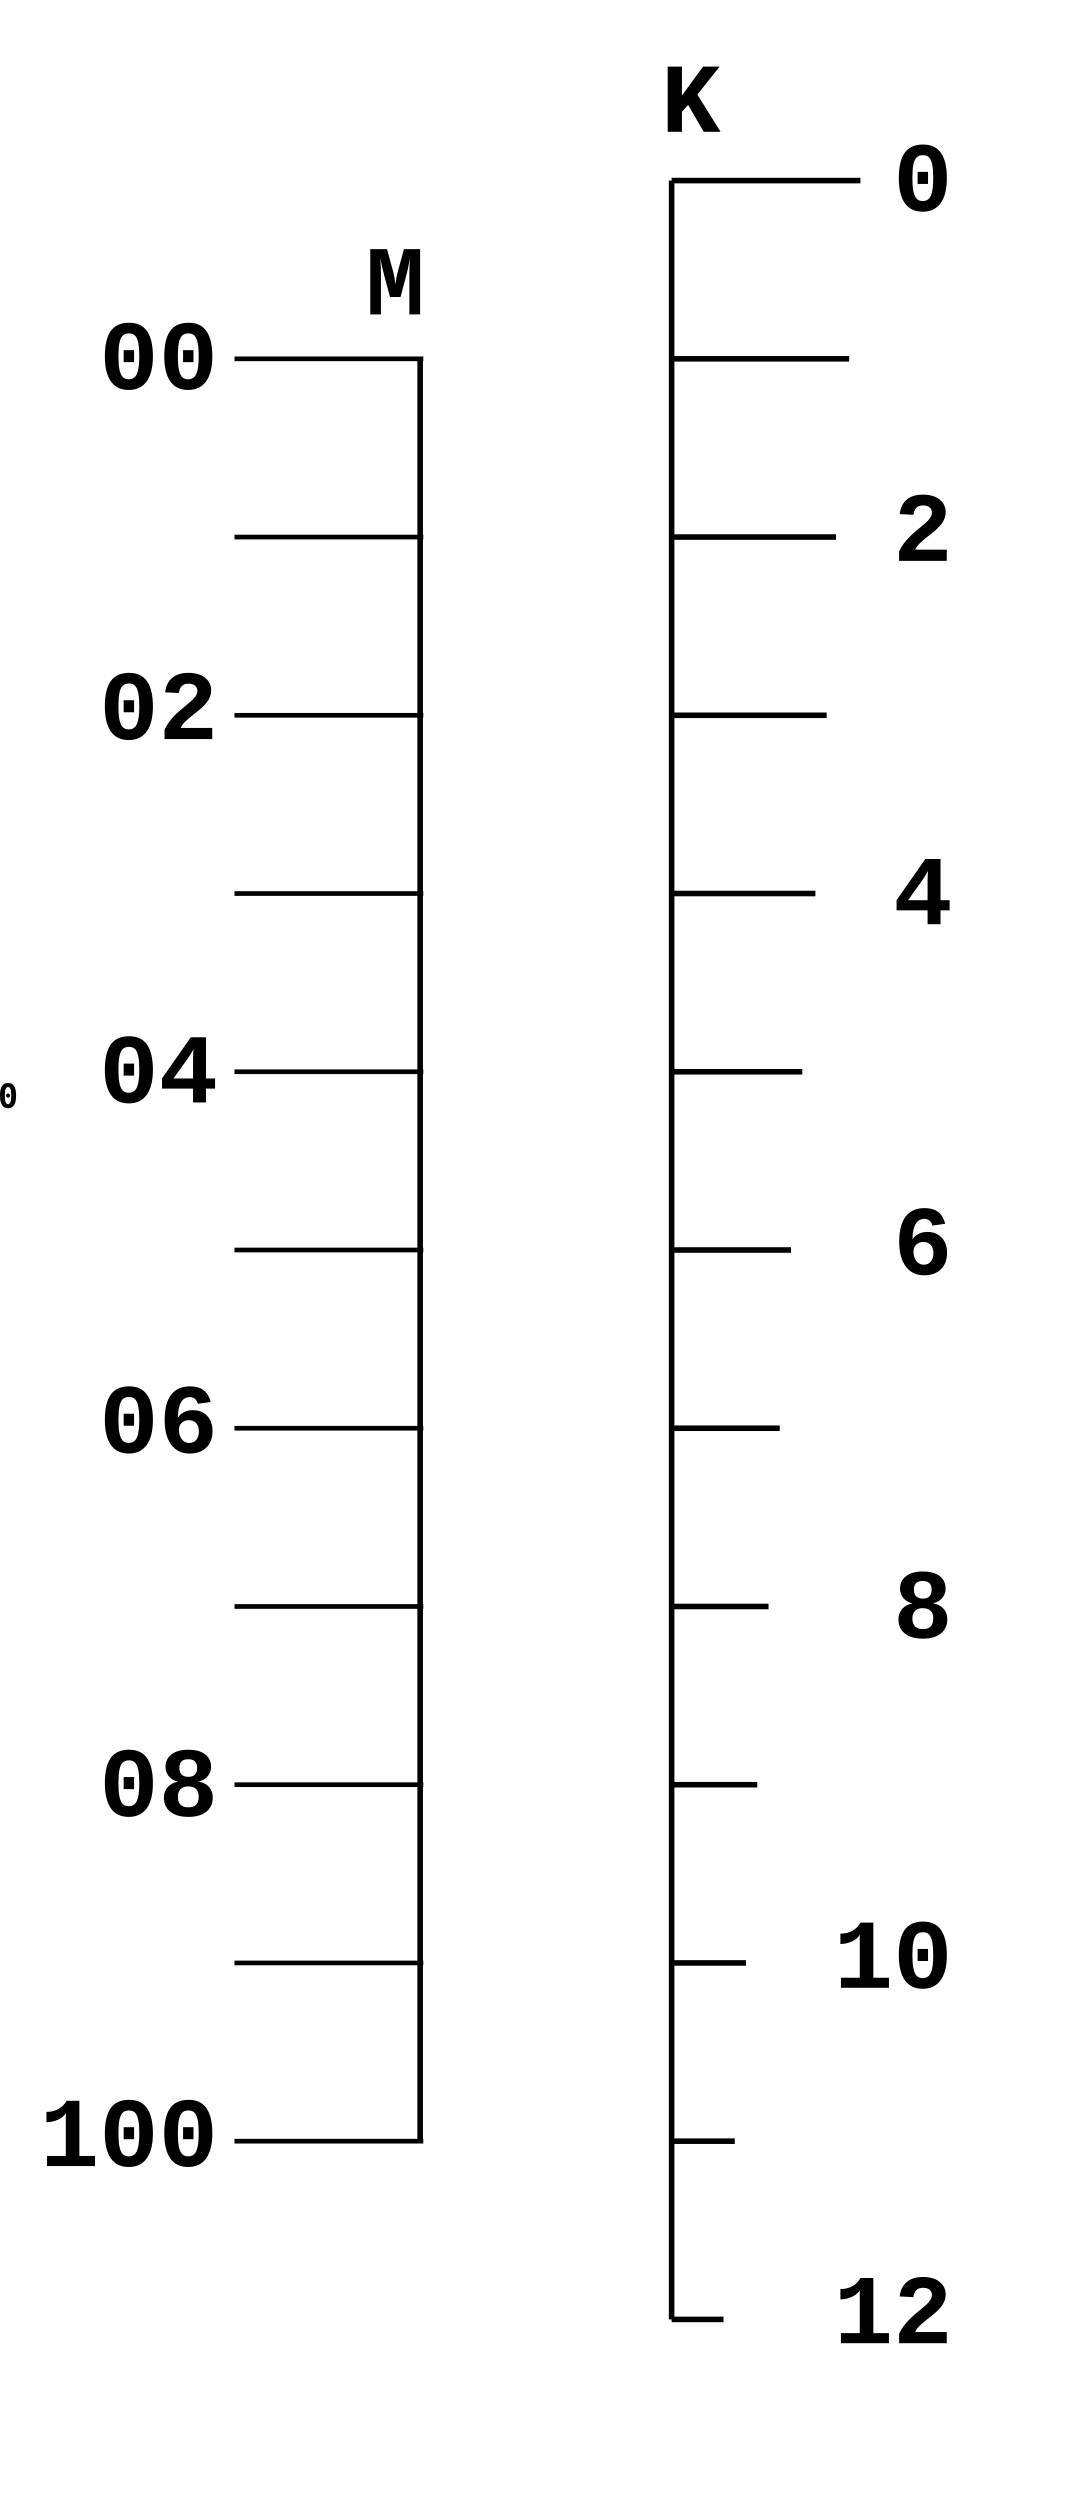
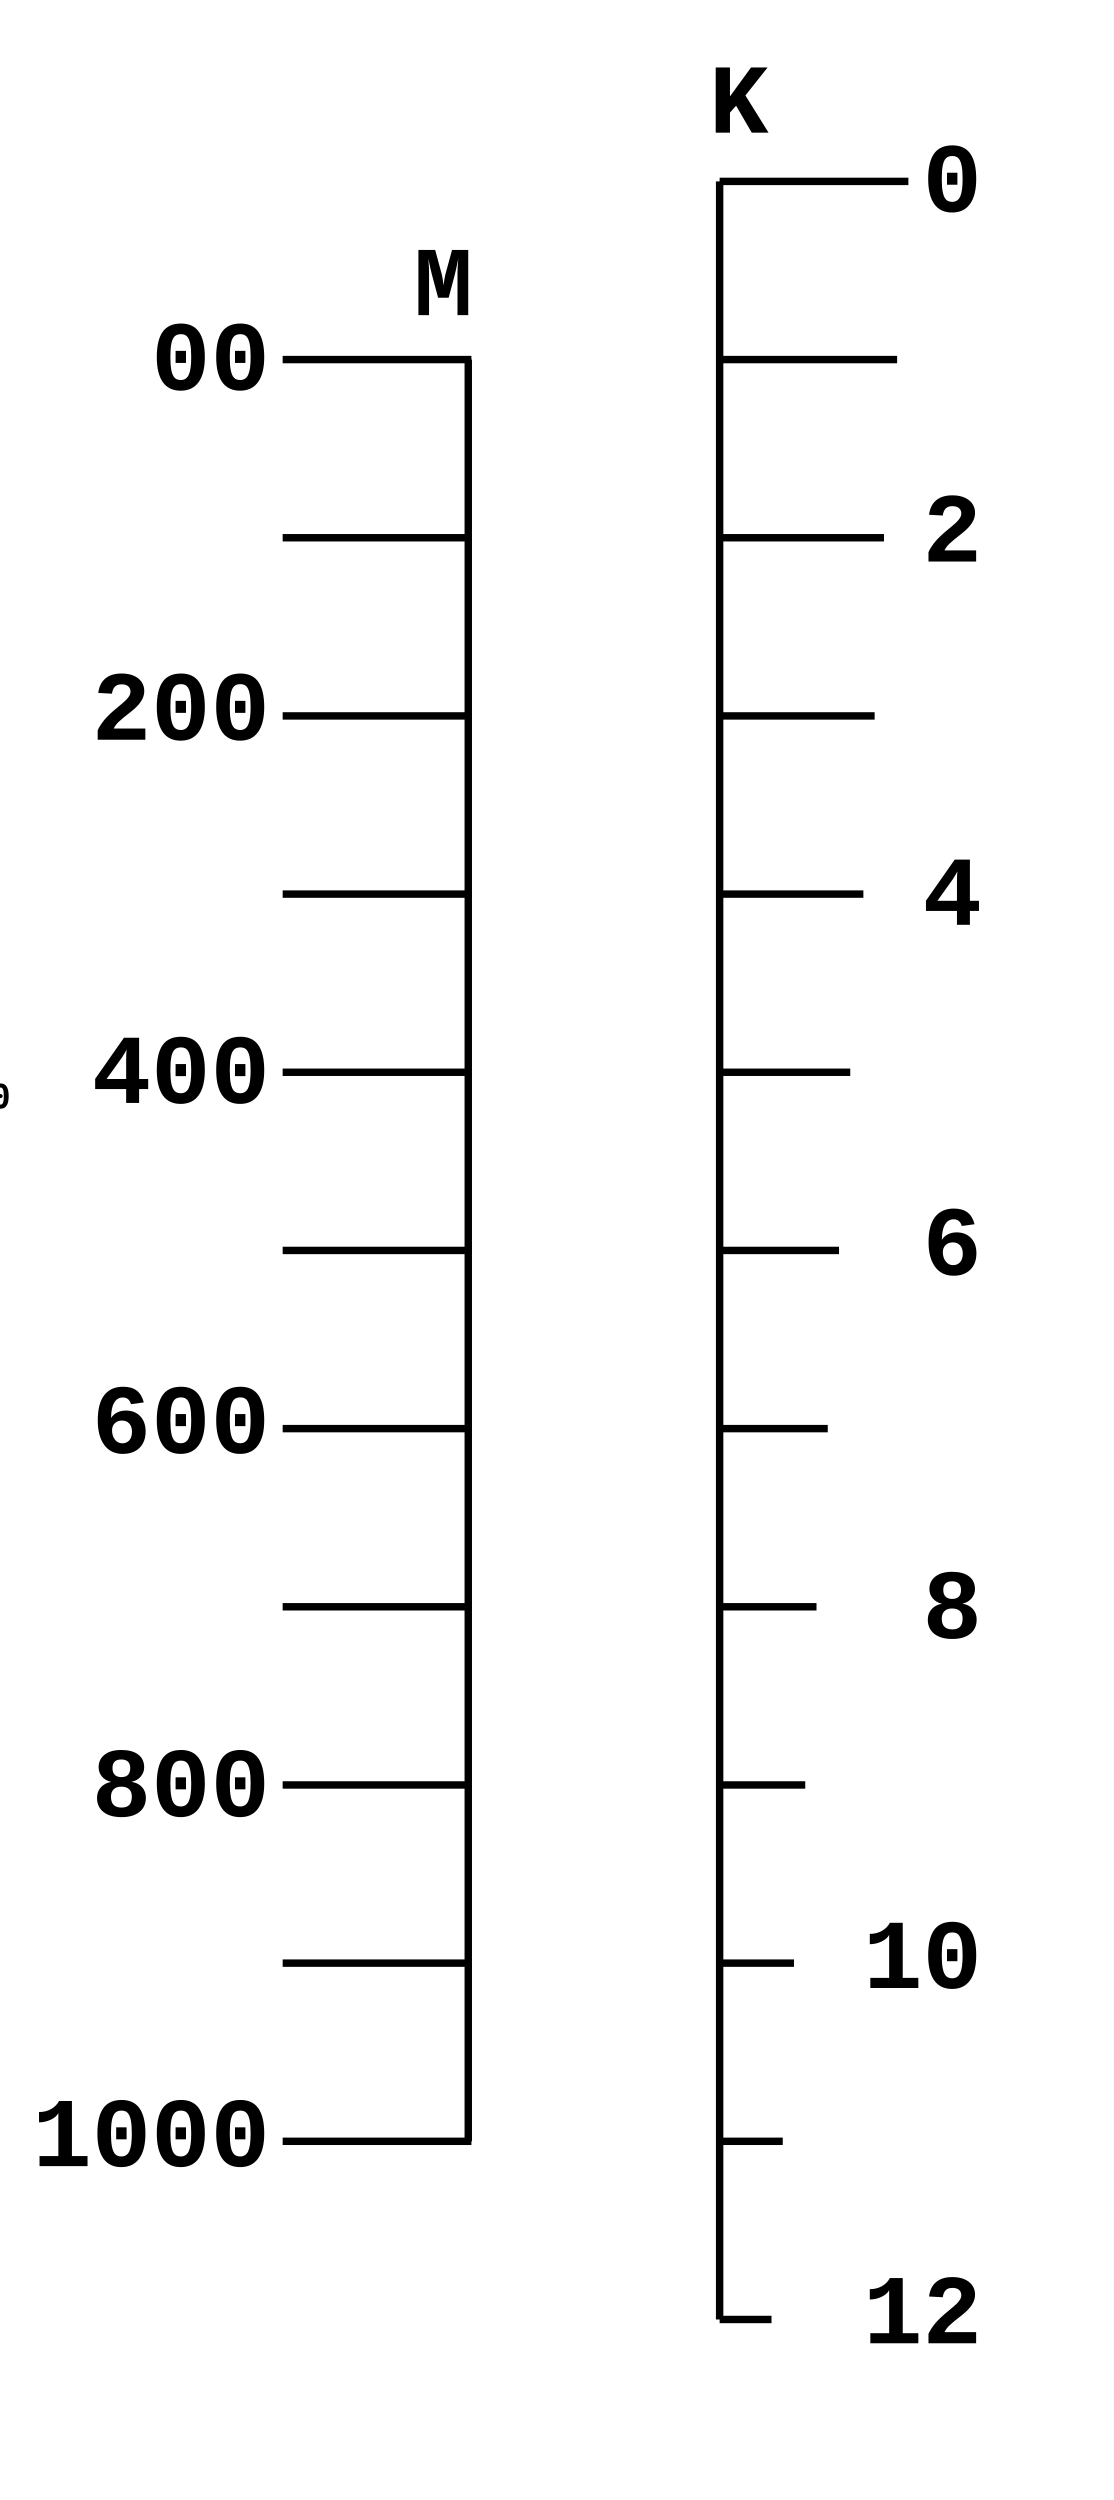
- <svg xmlns="http://www.w3.org/2000/svg" width="575.945" height="1346.521" viewBox="0 0 152.386 356.267" version="1.1" id="svg943">
+ <svg xmlns="http://www.w3.org/2000/svg" width="600" height="1347" viewBox="0 0 158.75 356.394" version="1.1" id="svg943">
  <defs id="defs937" />
-   <g id="layer1" transform="translate(-69.42996,6.894015)">
+   <g id="layer1" transform="translate(-69.42996,7.020753)">
    <g transform="matrix(0.2645833,0,0,0.2645833,-57.32691,96.72638)" id="1 &quot;in. Tick Group" stroke-width="none" stroke-miterlimit="10" font-weight="none" font-size="none" text-anchor="none" style="font-family:none;mix-blend-mode:normal;fill:none;fill-rule:nonzero;stroke:none;stroke-linecap:butt;stroke-linejoin:miter;stroke-miterlimit:10;stroke-dasharray:none;stroke-dashoffset:0">
-       <path d="M 840.82,-294.376 H 942.513" id="1 &quot;in. Tick no. 0" style="fill:none;stroke:#000000;stroke-width:3;stroke-miterlimit:10;stroke-dasharray:none;stroke-opacity:1" />
-       <text x="478" y="205" id="1 &quot;in. label no. 0" font-weight="bold" font-size="18" style="font-weight:bold;font-size:18px;font-family:monospace;text-anchor:start;fill:#000000;stroke:none;stroke-width:1">0</text>
-       <path d="M 840.82,-198.376 H 936.452" id="1 &quot;in. Tick no. 1" style="fill:none;stroke:#000000;stroke-width:3;stroke-miterlimit:10;stroke-dasharray:none;stroke-opacity:1" />
-       <path d="M 840.82,-102.376 H 929.381" id="1 &quot;in. Tick no. 2" style="fill:none;stroke:#000000;stroke-width:3;stroke-miterlimit:10;stroke-dasharray:none;stroke-opacity:1" />
-       <path d="M 840.82,-6.376 H 924.33" id="1 &quot;in. Tick no. 3" style="fill:none;stroke:#000000;stroke-width:3;stroke-miterlimit:10;stroke-dasharray:none;stroke-opacity:1" />
-       <path d="M 840.82,89.624 H 918.269" id="1 &quot;in. Tick no. 4" style="fill:none;stroke:#000000;stroke-width:3;stroke-miterlimit:10;stroke-dasharray:none;stroke-opacity:1" />
-       <path d="M 840.82,185.624 H 911.198" id="1 &quot;in. Tick no. 5" style="fill:none;stroke:#000000;stroke-width:3;stroke-miterlimit:10;stroke-dasharray:none;stroke-opacity:1" />
-       <path d="M 840.82,281.624 H 905.138" id="1 &quot;in. Tick no. 6" style="fill:none;stroke:#000000;stroke-width:3;stroke-miterlimit:10;stroke-dasharray:none;stroke-opacity:1" />
-       <path d="M 840.82,377.624 H 899.077" id="1 &quot;in. Tick no. 7" style="fill:none;stroke:#000000;stroke-width:3;stroke-miterlimit:10;stroke-dasharray:none;stroke-opacity:1" />
-       <path d="M 840.82,473.624 H 893.016" id="1 &quot;in. Tick no. 8" style="fill:none;stroke:#000000;stroke-width:3;stroke-miterlimit:10;stroke-dasharray:none;stroke-opacity:1" />
-       <path d="M 840.82,569.624 H 886.955" id="1 &quot;in. Tick no. 9" style="fill:none;stroke:#000000;stroke-width:3;stroke-miterlimit:10;stroke-dasharray:none;stroke-opacity:1" />
-       <path d="m 840.82,665.624 h 40.074" id="1 &quot;in. Tick no. 10" style="fill:none;stroke:#000000;stroke-width:3;stroke-miterlimit:10;stroke-dasharray:none;stroke-opacity:1" />
-       <path d="m 840.82,761.624 h 34.013" id="1 &quot;in. Tick no. 11" style="fill:none;stroke:#000000;stroke-width:3;stroke-miterlimit:10;stroke-dasharray:none;stroke-opacity:1" />
-       <path d="m 840.82,857.624 h 27.952" id="1 &quot;in. Tick no. 12" style="fill:none;stroke:#000000;stroke-width:3;stroke-miterlimit:10;stroke-dasharray:none;stroke-opacity:1" />
-       <text xml:space="preserve" style="font-style:normal;font-variant:normal;font-weight:bold;font-stretch:normal;font-size:53.333px;line-height:1.25;font-family:'Courier New';-inkscape-font-specification:'Courier New, Bold';font-variant-ligatures:normal;font-variant-caps:normal;font-variant-numeric:normal;font-feature-settings:normal;text-align:start;letter-spacing:0px;word-spacing:0px;writing-mode:lr-tb;text-anchor:start;fill:#000000;fill-opacity:1;stroke:none" x="928.141" y="-278.127" id="text1005">
-         <tspan id="tspan1003" x="928.141" y="-278.127"> 0</tspan>
+       <path d="M 866.82,-294.376 H 968.514" id="1 &quot;in. Tick no. 0" style="fill:none;stroke:#000000;stroke-width:4;stroke-miterlimit:10;stroke-dasharray:none;stroke-opacity:1" />
+       <text x="474" y="205" id="1 &quot;in. label no. 0" font-weight="bold" font-size="18" style="font-weight:bold;font-size:18px;font-family:monospace;text-anchor:start;fill:#000000;stroke:none;stroke-width:1">0</text>
+       <path d="m 866.82,-198.376 h 95.632" id="1 &quot;in. Tick no. 1" style="fill:none;stroke:#000000;stroke-width:4;stroke-miterlimit:10;stroke-dasharray:none;stroke-opacity:1" />
+       <path d="m 866.82,-102.376 h 88.561" id="1 &quot;in. Tick no. 2" style="fill:none;stroke:#000000;stroke-width:4;stroke-miterlimit:10;stroke-dasharray:none;stroke-opacity:1" />
+       <path d="m 866.82,-6.376 h 83.511" id="1 &quot;in. Tick no. 3" style="fill:none;stroke:#000000;stroke-width:4;stroke-miterlimit:10;stroke-dasharray:none;stroke-opacity:1" />
+       <path d="m 866.82,89.624 h 77.45" id="1 &quot;in. Tick no. 4" style="fill:none;stroke:#000000;stroke-width:4;stroke-miterlimit:10;stroke-dasharray:none;stroke-opacity:1" />
+       <path d="m 866.82,185.624 h 70.379" id="1 &quot;in. Tick no. 5" style="fill:none;stroke:#000000;stroke-width:4;stroke-miterlimit:10;stroke-dasharray:none;stroke-opacity:1" />
+       <path d="m 866.82,281.624 h 64.318" id="1 &quot;in. Tick no. 6" style="fill:none;stroke:#000000;stroke-width:4;stroke-miterlimit:10;stroke-dasharray:none;stroke-opacity:1" />
+       <path d="m 866.82,377.624 h 58.257" id="1 &quot;in. Tick no. 7" style="fill:none;stroke:#000000;stroke-width:4;stroke-miterlimit:10;stroke-dasharray:none;stroke-opacity:1" />
+       <path d="m 866.82,473.624 h 52.196" id="1 &quot;in. Tick no. 8" style="fill:none;stroke:#000000;stroke-width:4;stroke-miterlimit:10;stroke-dasharray:none;stroke-opacity:1" />
+       <path d="m 866.82,569.624 h 46.135" id="1 &quot;in. Tick no. 9" style="fill:none;stroke:#000000;stroke-width:4;stroke-miterlimit:10;stroke-dasharray:none;stroke-opacity:1" />
+       <path d="m 866.82,665.624 h 40.074" id="1 &quot;in. Tick no. 10" style="fill:none;stroke:#000000;stroke-width:4;stroke-miterlimit:10;stroke-dasharray:none;stroke-opacity:1" />
+       <path d="m 866.82,761.624 h 34.013" id="1 &quot;in. Tick no. 11" style="fill:none;stroke:#000000;stroke-width:4;stroke-miterlimit:10;stroke-dasharray:none;stroke-opacity:1" />
+       <path d="m 866.82,857.624 h 27.952" id="1 &quot;in. Tick no. 12" style="fill:none;stroke:#000000;stroke-width:4;stroke-miterlimit:10;stroke-dasharray:none;stroke-opacity:1" />
+       <text xml:space="preserve" style="font-style:normal;font-variant:normal;font-weight:bold;font-stretch:normal;font-size:53.333px;line-height:1.25;font-family:'Courier New';-inkscape-font-specification:'Courier New, Bold';font-variant-ligatures:normal;font-variant-caps:normal;font-variant-numeric:normal;font-feature-settings:normal;text-align:start;letter-spacing:0px;word-spacing:0px;writing-mode:lr-tb;text-anchor:start;fill:#000000;fill-opacity:1;stroke:none;stroke-width:4;stroke-miterlimit:10;stroke-dasharray:none" x="944.141" y="-278.127" id="text1005">
+         <tspan id="tspan1003" x="944.141" y="-278.127"> 0</tspan>
      </text>
-       <text id="text1031" y="-89.555" x="928.141" style="font-style:normal;font-variant:normal;font-weight:bold;font-stretch:normal;font-size:53.333px;line-height:1.25;font-family:'Courier New';-inkscape-font-specification:'Courier New, Bold';font-variant-ligatures:normal;font-variant-caps:normal;font-variant-numeric:normal;font-feature-settings:normal;text-align:start;letter-spacing:0px;word-spacing:0px;writing-mode:lr-tb;text-anchor:start;fill:#000000;fill-opacity:1;stroke:none" xml:space="preserve">
-         <tspan y="-89.555" x="928.141" id="tspan1029"> 2</tspan>
+       <text id="text1031" y="-89.555" x="944.141" style="font-style:normal;font-variant:normal;font-weight:bold;font-stretch:normal;font-size:53.333px;line-height:1.25;font-family:'Courier New';-inkscape-font-specification:'Courier New, Bold';font-variant-ligatures:normal;font-variant-caps:normal;font-variant-numeric:normal;font-feature-settings:normal;text-align:start;letter-spacing:0px;word-spacing:0px;writing-mode:lr-tb;text-anchor:start;fill:#000000;fill-opacity:1;stroke:none;stroke-width:4;stroke-miterlimit:10;stroke-dasharray:none" xml:space="preserve">
+         <tspan y="-89.555" x="944.141" id="tspan1029"> 2</tspan>
      </text>
-       <text id="text1039" y="106.159" x="928.141" style="font-style:normal;font-variant:normal;font-weight:bold;font-stretch:normal;font-size:53.333px;line-height:1.25;font-family:'Courier New';-inkscape-font-specification:'Courier New, Bold';font-variant-ligatures:normal;font-variant-caps:normal;font-variant-numeric:normal;font-feature-settings:normal;text-align:start;letter-spacing:0px;word-spacing:0px;writing-mode:lr-tb;text-anchor:start;fill:#000000;fill-opacity:1;stroke:none" xml:space="preserve">
-         <tspan y="106.159" x="928.141" id="tspan1037"> 4</tspan>
+       <text id="text1039" y="106.159" x="944.141" style="font-style:normal;font-variant:normal;font-weight:bold;font-stretch:normal;font-size:53.333px;line-height:1.25;font-family:'Courier New';-inkscape-font-specification:'Courier New, Bold';font-variant-ligatures:normal;font-variant-caps:normal;font-variant-numeric:normal;font-feature-settings:normal;text-align:start;letter-spacing:0px;word-spacing:0px;writing-mode:lr-tb;text-anchor:start;fill:#000000;fill-opacity:1;stroke:none;stroke-width:4;stroke-miterlimit:10;stroke-dasharray:none" xml:space="preserve">
+         <tspan y="106.159" x="944.141" id="tspan1037"> 4</tspan>
      </text>
-       <text xml:space="preserve" style="font-style:normal;font-variant:normal;font-weight:bold;font-stretch:normal;font-size:53.333px;line-height:1.25;font-family:'Courier New';-inkscape-font-specification:'Courier New, Bold';font-variant-ligatures:normal;font-variant-caps:normal;font-variant-numeric:normal;font-feature-settings:normal;text-align:start;letter-spacing:0px;word-spacing:0px;writing-mode:lr-tb;text-anchor:start;fill:#000000;fill-opacity:1;stroke:none" x="928.141" y="294.731" id="text1047">
-         <tspan id="tspan1045" x="928.141" y="294.731"> 6</tspan>
+       <text xml:space="preserve" style="font-style:normal;font-variant:normal;font-weight:bold;font-stretch:normal;font-size:53.333px;line-height:1.25;font-family:'Courier New';-inkscape-font-specification:'Courier New, Bold';font-variant-ligatures:normal;font-variant-caps:normal;font-variant-numeric:normal;font-feature-settings:normal;text-align:start;letter-spacing:0px;word-spacing:0px;writing-mode:lr-tb;text-anchor:start;fill:#000000;fill-opacity:1;stroke:none;stroke-width:4;stroke-miterlimit:10;stroke-dasharray:none" x="944.141" y="294.731" id="text1047">
+         <tspan id="tspan1045" x="944.141" y="294.731"> 6</tspan>
      </text>
-       <text xml:space="preserve" style="font-style:normal;font-variant:normal;font-weight:bold;font-stretch:normal;font-size:53.333px;line-height:1.25;font-family:'Courier New';-inkscape-font-specification:'Courier New, Bold';font-variant-ligatures:normal;font-variant-caps:normal;font-variant-numeric:normal;font-feature-settings:normal;text-align:start;letter-spacing:0px;word-spacing:0px;writing-mode:lr-tb;text-anchor:start;fill:#000000;fill-opacity:1;stroke:none" x="928.141" y="490.445" id="text1055">
-         <tspan id="tspan1053" x="928.141" y="490.445"> 8</tspan>
+       <text xml:space="preserve" style="font-style:normal;font-variant:normal;font-weight:bold;font-stretch:normal;font-size:53.333px;line-height:1.25;font-family:'Courier New';-inkscape-font-specification:'Courier New, Bold';font-variant-ligatures:normal;font-variant-caps:normal;font-variant-numeric:normal;font-feature-settings:normal;text-align:start;letter-spacing:0px;word-spacing:0px;writing-mode:lr-tb;text-anchor:start;fill:#000000;fill-opacity:1;stroke:none;stroke-width:4;stroke-miterlimit:10;stroke-dasharray:none" x="944.141" y="490.445" id="text1055">
+         <tspan id="tspan1053" x="944.141" y="490.445"> 8</tspan>
      </text>
-       <text id="text1063" y="679.016" x="928.141" style="font-style:normal;font-variant:normal;font-weight:bold;font-stretch:normal;font-size:53.333px;line-height:1.25;font-family:'Courier New';-inkscape-font-specification:'Courier New, Bold';font-variant-ligatures:normal;font-variant-caps:normal;font-variant-numeric:normal;font-feature-settings:normal;text-align:start;letter-spacing:0px;word-spacing:0px;writing-mode:lr-tb;text-anchor:start;fill:#000000;fill-opacity:1;stroke:none" xml:space="preserve">
-         <tspan y="679.016" x="928.141" id="tspan1061">10</tspan>
+       <text id="text1063" y="679.016" x="944.141" style="font-style:normal;font-variant:normal;font-weight:bold;font-stretch:normal;font-size:53.333px;line-height:1.25;font-family:'Courier New';-inkscape-font-specification:'Courier New, Bold';font-variant-ligatures:normal;font-variant-caps:normal;font-variant-numeric:normal;font-feature-settings:normal;text-align:start;letter-spacing:0px;word-spacing:0px;writing-mode:lr-tb;text-anchor:start;fill:#000000;fill-opacity:1;stroke:none;stroke-width:4;stroke-miterlimit:10;stroke-dasharray:none" xml:space="preserve">
+         <tspan y="679.016" x="944.141" id="tspan1061">10</tspan>
      </text>
-       <text id="text1071" y="870.445" x="928.141" style="font-style:normal;font-variant:normal;font-weight:bold;font-stretch:normal;font-size:53.333px;line-height:1.25;font-family:'Courier New';-inkscape-font-specification:'Courier New, Bold';font-variant-ligatures:normal;font-variant-caps:normal;font-variant-numeric:normal;font-feature-settings:normal;text-align:start;letter-spacing:0px;word-spacing:0px;writing-mode:lr-tb;text-anchor:start;fill:#000000;fill-opacity:1;stroke:none" xml:space="preserve">
-         <tspan y="870.445" x="928.141" id="tspan1069">12</tspan>
+       <text id="text1071" y="870.445" x="944.141" style="font-style:normal;font-variant:normal;font-weight:bold;font-stretch:normal;font-size:53.333px;line-height:1.25;font-family:'Courier New';-inkscape-font-specification:'Courier New, Bold';font-variant-ligatures:normal;font-variant-caps:normal;font-variant-numeric:normal;font-feature-settings:normal;text-align:start;letter-spacing:0px;word-spacing:0px;writing-mode:lr-tb;text-anchor:start;fill:#000000;fill-opacity:1;stroke:none;stroke-width:4;stroke-miterlimit:10;stroke-dasharray:none" xml:space="preserve">
+         <tspan y="870.445" x="944.141" id="tspan1069">12</tspan>
      </text>
-       <path d="M 840.82,-390.376 H 739.127" id="1 &quot;in. Tick no. 0-4" style="font-family:none;mix-blend-mode:normal;fill:none;fill-rule:nonzero;stroke:none;stroke-width:2.521;stroke-linecap:butt;stroke-linejoin:miter;stroke-miterlimit:10;stroke-dasharray:none;stroke-dashoffset:0;stroke-opacity:1" />
-       <path d="M 840.82,-294.376 H 739.127" id="1 &quot;in. Tick no. 1-3" style="font-family:none;mix-blend-mode:normal;fill:none;fill-rule:nonzero;stroke:none;stroke-width:2.521;stroke-linecap:butt;stroke-linejoin:miter;stroke-miterlimit:10;stroke-dasharray:none;stroke-dashoffset:0;stroke-opacity:1" />
-       <path d="M 840.82,857.624 H 739.127" id="1 &quot;in. Tick no. 2-3" style="font-family:none;mix-blend-mode:normal;fill:none;fill-rule:nonzero;stroke:none;stroke-width:2.521;stroke-linecap:butt;stroke-linejoin:miter;stroke-miterlimit:10;stroke-dasharray:none;stroke-dashoffset:0;stroke-opacity:1" />
-       <path d="M 840.82,953.624 H 739.127" id="1 &quot;in. Tick no. 3-3" style="font-family:none;mix-blend-mode:normal;fill:none;fill-rule:nonzero;stroke:none;stroke-width:2.521;stroke-linecap:butt;stroke-linejoin:miter;stroke-miterlimit:10;stroke-dasharray:none;stroke-dashoffset:0;stroke-opacity:1" />
+       <path d="M 866.82,-390.376 H 765.127" id="1 &quot;in. Tick no. 0-4" style="font-family:none;mix-blend-mode:normal;fill:none;fill-rule:nonzero;stroke:none;stroke-width:4;stroke-linecap:butt;stroke-linejoin:miter;stroke-miterlimit:10;stroke-dasharray:none;stroke-dashoffset:0;stroke-opacity:1" />
+       <path d="M 866.82,-294.376 H 765.127" id="1 &quot;in. Tick no. 1-3" style="font-family:none;mix-blend-mode:normal;fill:none;fill-rule:nonzero;stroke:none;stroke-width:4;stroke-linecap:butt;stroke-linejoin:miter;stroke-miterlimit:10;stroke-dasharray:none;stroke-dashoffset:0;stroke-opacity:1" />
+       <path d="M 866.82,857.624 H 765.127" id="1 &quot;in. Tick no. 2-3" style="font-family:none;mix-blend-mode:normal;fill:none;fill-rule:nonzero;stroke:none;stroke-width:4;stroke-linecap:butt;stroke-linejoin:miter;stroke-miterlimit:10;stroke-dasharray:none;stroke-dashoffset:0;stroke-opacity:1" />
+       <path d="M 866.82,953.624 H 765.127" id="1 &quot;in. Tick no. 3-3" style="font-family:none;mix-blend-mode:normal;fill:none;fill-rule:nonzero;stroke:none;stroke-width:4;stroke-linecap:butt;stroke-linejoin:miter;stroke-miterlimit:10;stroke-dasharray:none;stroke-dashoffset:0;stroke-opacity:1" />
      <path d="M 1318.39,73.364 H 1216.697" id="1 &quot;in. Tick no. 4-8" style="font-family:none;mix-blend-mode:normal;fill:none;fill-rule:nonzero;stroke:#000000;stroke-width:2.521;stroke-linecap:butt;stroke-linejoin:miter;stroke-miterlimit:10;stroke-dasharray:none;stroke-dashoffset:0" />
      <path d="M 1318.39,169.364 H 1216.697" id="1 &quot;in. Tick no. 5-6" style="font-family:none;mix-blend-mode:normal;fill:none;fill-rule:nonzero;stroke:#000000;stroke-width:2.521;stroke-linecap:butt;stroke-linejoin:miter;stroke-miterlimit:10;stroke-dasharray:none;stroke-dashoffset:0" />
      <path d="M 1318.39,265.364 H 1216.697" id="1 &quot;in. Tick no. 6-0" style="font-family:none;mix-blend-mode:normal;fill:none;fill-rule:nonzero;stroke:#000000;stroke-width:2.521;stroke-linecap:butt;stroke-linejoin:miter;stroke-miterlimit:10;stroke-dasharray:none;stroke-dashoffset:0" />
      <path d="M 1318.39,361.364 H 1216.697" id="1 &quot;in. Tick no. 7-4" style="font-family:none;mix-blend-mode:normal;fill:none;fill-rule:nonzero;stroke:#000000;stroke-width:2.521;stroke-linecap:butt;stroke-linejoin:miter;stroke-miterlimit:10;stroke-dasharray:none;stroke-dashoffset:0" />
      <path d="M 1318.39,457.364 H 1216.697" id="1 &quot;in. Tick no. 8-8" style="font-family:none;mix-blend-mode:normal;fill:none;fill-rule:nonzero;stroke:#000000;stroke-width:2.521;stroke-linecap:butt;stroke-linejoin:miter;stroke-miterlimit:10;stroke-dasharray:none;stroke-dashoffset:0" />
      <path d="M 1318.39,553.364 H 1216.697" id="1 &quot;in. Tick no. 9-8" style="font-family:none;mix-blend-mode:normal;fill:none;fill-rule:nonzero;stroke:#000000;stroke-width:2.521;stroke-linecap:butt;stroke-linejoin:miter;stroke-miterlimit:10;stroke-dasharray:none;stroke-dashoffset:0" />
      <path d="M 1318.39,649.364 H 1216.697" id="1 &quot;in. Tick no. 10-8" style="font-family:none;mix-blend-mode:normal;fill:none;fill-rule:nonzero;stroke:#000000;stroke-width:2.521;stroke-linecap:butt;stroke-linejoin:miter;stroke-miterlimit:10;stroke-dasharray:none;stroke-dashoffset:0" />
      <path d="M 1318.39,745.364 H 1216.697" id="1 &quot;in. Tick no. 11-9" style="font-family:none;mix-blend-mode:normal;fill:none;fill-rule:nonzero;stroke:#000000;stroke-width:2.521;stroke-linecap:butt;stroke-linejoin:miter;stroke-miterlimit:10;stroke-dasharray:none;stroke-dashoffset:0" />
      <path d="M 1318.39,841.364 H 1216.697" id="1 &quot;in. Tick no. 12-7" style="font-family:none;mix-blend-mode:normal;fill:none;fill-rule:nonzero;stroke:#000000;stroke-width:2.521;stroke-linecap:butt;stroke-linejoin:miter;stroke-miterlimit:10;stroke-dasharray:none;stroke-dashoffset:0" />
      <text xml:space="preserve" style="font-style:normal;font-variant:normal;font-weight:bold;font-stretch:normal;font-size:40px;line-height:1.25;font-family:'Courier New';-inkscape-font-specification:'Courier New, Bold';font-variant-ligatures:normal;font-variant-caps:normal;font-variant-numeric:normal;font-feature-settings:normal;text-align:start;letter-spacing:0px;word-spacing:0px;writing-mode:lr-tb;text-anchor:start;mix-blend-mode:normal;fill:#000000;fill-opacity:1;fill-rule:nonzero;stroke:none;stroke-linecap:butt;stroke-linejoin:miter;stroke-miterlimit:10;stroke-dasharray:none;stroke-dashoffset:0" x="1143.518" y="-296.387" id="text1005-7">
        <tspan id="tspan1003-6" x="1143.518" y="-296.387"> 0</tspan>
      </text>
      <text id="text1031-4" y="-107.816" x="1143.518" style="font-style:normal;font-variant:normal;font-weight:bold;font-stretch:normal;font-size:40px;line-height:1.25;font-family:'Courier New';-inkscape-font-specification:'Courier New, Bold';font-variant-ligatures:normal;font-variant-caps:normal;font-variant-numeric:normal;font-feature-settings:normal;text-align:start;letter-spacing:0px;word-spacing:0px;writing-mode:lr-tb;text-anchor:start;mix-blend-mode:normal;fill:#000000;fill-opacity:1;fill-rule:nonzero;stroke:none;stroke-linecap:butt;stroke-linejoin:miter;stroke-miterlimit:10;stroke-dasharray:none;stroke-dashoffset:0" xml:space="preserve">
        <tspan y="-107.816" x="1143.518" id="tspan1029-3"> 2</tspan>
      </text>
      <text id="text1039-0" y="87.899" x="1143.518" style="font-style:normal;font-variant:normal;font-weight:bold;font-stretch:normal;font-size:40px;line-height:1.25;font-family:'Courier New';-inkscape-font-specification:'Courier New, Bold';font-variant-ligatures:normal;font-variant-caps:normal;font-variant-numeric:normal;font-feature-settings:normal;text-align:start;letter-spacing:0px;word-spacing:0px;writing-mode:lr-tb;text-anchor:start;mix-blend-mode:normal;fill:#000000;fill-opacity:1;fill-rule:nonzero;stroke:none;stroke-linecap:butt;stroke-linejoin:miter;stroke-miterlimit:10;stroke-dasharray:none;stroke-dashoffset:0" xml:space="preserve">
        <tspan y="87.899" x="1143.518" id="tspan1037-3"> 4</tspan>
      </text>
      <text xml:space="preserve" style="font-style:normal;font-variant:normal;font-weight:bold;font-stretch:normal;font-size:40px;line-height:1.25;font-family:'Courier New';-inkscape-font-specification:'Courier New, Bold';font-variant-ligatures:normal;font-variant-caps:normal;font-variant-numeric:normal;font-feature-settings:normal;text-align:start;letter-spacing:0px;word-spacing:0px;writing-mode:lr-tb;text-anchor:start;mix-blend-mode:normal;fill:#000000;fill-opacity:1;fill-rule:nonzero;stroke:none;stroke-linecap:butt;stroke-linejoin:miter;stroke-miterlimit:10;stroke-dasharray:none;stroke-dashoffset:0" x="1143.518" y="276.47" id="text1047-0">
        <tspan id="tspan1045-9" x="1143.518" y="276.47"> 6</tspan>
      </text>
      <text xml:space="preserve" style="font-style:normal;font-variant:normal;font-weight:bold;font-stretch:normal;font-size:40px;line-height:1.25;font-family:'Courier New';-inkscape-font-specification:'Courier New, Bold';font-variant-ligatures:normal;font-variant-caps:normal;font-variant-numeric:normal;font-feature-settings:normal;text-align:start;letter-spacing:0px;word-spacing:0px;writing-mode:lr-tb;text-anchor:start;mix-blend-mode:normal;fill:#000000;fill-opacity:1;fill-rule:nonzero;stroke:none;stroke-linecap:butt;stroke-linejoin:miter;stroke-miterlimit:10;stroke-dasharray:none;stroke-dashoffset:0" x="1143.518" y="472.184" id="text1055-2">
        <tspan id="tspan1053-5" x="1143.518" y="472.184"> 8</tspan>
      </text>
      <text id="text1063-4" y="660.756" x="1143.518" style="font-style:normal;font-variant:normal;font-weight:bold;font-stretch:normal;font-size:40px;line-height:1.25;font-family:'Courier New';-inkscape-font-specification:'Courier New, Bold';font-variant-ligatures:normal;font-variant-caps:normal;font-variant-numeric:normal;font-feature-settings:normal;text-align:start;letter-spacing:0px;word-spacing:0px;writing-mode:lr-tb;text-anchor:start;mix-blend-mode:normal;fill:#000000;fill-opacity:1;fill-rule:nonzero;stroke:none;stroke-linecap:butt;stroke-linejoin:miter;stroke-miterlimit:10;stroke-dasharray:none;stroke-dashoffset:0" xml:space="preserve">
        <tspan y="660.756" x="1143.518" id="tspan1061-0">10</tspan>
      </text>
      <text id="text1071-5" y="852.184" x="1143.518" style="font-style:normal;font-variant:normal;font-weight:bold;font-stretch:normal;font-size:40px;line-height:1.25;font-family:'Courier New';-inkscape-font-specification:'Courier New, Bold';font-variant-ligatures:normal;font-variant-caps:normal;font-variant-numeric:normal;font-feature-settings:normal;text-align:start;letter-spacing:0px;word-spacing:0px;writing-mode:lr-tb;text-anchor:start;mix-blend-mode:normal;fill:#000000;fill-opacity:1;fill-rule:nonzero;stroke:none;stroke-linecap:butt;stroke-linejoin:miter;stroke-miterlimit:10;stroke-dasharray:none;stroke-dashoffset:0" xml:space="preserve">
        <tspan y="852.184" x="1143.518" id="tspan1069-9">12</tspan>
      </text>
-       <path style="fill:none;fill-opacity:1;stroke:none;stroke-width:3;stroke-linecap:butt;stroke-linejoin:miter;stroke-miterlimit:10;stroke-dasharray:none;stroke-opacity:1" d="M 942.513,-294.376 864.169,928.178" id="path1731" />
-       <path style="fill:none;stroke:#000000;stroke-width:3;stroke-linecap:butt;stroke-linejoin:miter;stroke-miterlimit:10;stroke-dasharray:none;stroke-opacity:1" d="M 840.82,857.624 V -294.376" id="path1733" />
+       <path style="fill:none;fill-opacity:1;stroke:none;stroke-width:4;stroke-linecap:butt;stroke-linejoin:miter;stroke-miterlimit:10;stroke-dasharray:none;stroke-opacity:1" d="M 968.514,-294.376 890.17,928.178" id="path1731" />
+       <path style="fill:none;stroke:#000000;stroke-width:4;stroke-linecap:butt;stroke-linejoin:miter;stroke-miterlimit:10;stroke-dasharray:none;stroke-opacity:1" d="M 866.82,857.624 V -294.376" id="path1733" />
      <path d="M 281.381,-102.376 H 185.748" id="1 &quot;in. Tick no. 1-9" style="font-family:none;mix-blend-mode:normal;fill:none;fill-rule:nonzero;stroke:#000000;stroke-width:3;stroke-linecap:butt;stroke-linejoin:miter;stroke-miterlimit:10;stroke-dasharray:none;stroke-dashoffset:0;stroke-opacity:1" />
      <path d="M 281.381,-6.376 H 192.819" id="1 &quot;in. Tick no. 2-2" style="font-family:none;mix-blend-mode:normal;fill:none;fill-rule:nonzero;stroke:#000000;stroke-width:3;stroke-linecap:butt;stroke-linejoin:miter;stroke-miterlimit:10;stroke-dasharray:none;stroke-dashoffset:0;stroke-opacity:1" />
      <path d="M 281.381,89.624 H 197.87" id="1 &quot;in. Tick no. 3-2" style="font-family:none;mix-blend-mode:normal;fill:none;fill-rule:nonzero;stroke:#000000;stroke-width:3;stroke-linecap:butt;stroke-linejoin:miter;stroke-miterlimit:10;stroke-dasharray:none;stroke-dashoffset:0;stroke-opacity:1" />
      <path d="M 281.381,185.624 H 203.931" id="1 &quot;in. Tick no. 4-4" style="font-family:none;mix-blend-mode:normal;fill:none;fill-rule:nonzero;stroke:#000000;stroke-width:3;stroke-linecap:butt;stroke-linejoin:miter;stroke-miterlimit:10;stroke-dasharray:none;stroke-dashoffset:0;stroke-opacity:1" />
      <path d="M 281.381,281.624 H 211.002" id="1 &quot;in. Tick no. 5-7" style="font-family:none;mix-blend-mode:normal;fill:none;fill-rule:nonzero;stroke:#000000;stroke-width:3;stroke-linecap:butt;stroke-linejoin:miter;stroke-miterlimit:10;stroke-dasharray:none;stroke-dashoffset:0;stroke-opacity:1" />
      <path d="m 281.381,377.624 h -64.318" id="1 &quot;in. Tick no. 6-7" style="font-family:none;mix-blend-mode:normal;fill:none;fill-rule:nonzero;stroke:#000000;stroke-width:3;stroke-linecap:butt;stroke-linejoin:miter;stroke-miterlimit:10;stroke-dasharray:none;stroke-dashoffset:0;stroke-opacity:1" />
      <path d="m 281.381,473.624 h -58.257" id="1 &quot;in. Tick no. 7-5" style="font-family:none;mix-blend-mode:normal;fill:none;fill-rule:nonzero;stroke:#000000;stroke-width:3;stroke-linecap:butt;stroke-linejoin:miter;stroke-miterlimit:10;stroke-dasharray:none;stroke-dashoffset:0;stroke-opacity:1" />
      <path d="m 281.381,569.624 h -52.196" id="1 &quot;in. Tick no. 8-4" style="font-family:none;mix-blend-mode:normal;fill:none;fill-rule:nonzero;stroke:#000000;stroke-width:3;stroke-linecap:butt;stroke-linejoin:miter;stroke-miterlimit:10;stroke-dasharray:none;stroke-dashoffset:0;stroke-opacity:1" />
      <path d="m 281.381,665.624 h -46.135" id="1 &quot;in. Tick no. 9-81" style="font-family:none;mix-blend-mode:normal;fill:none;fill-rule:nonzero;stroke:#000000;stroke-width:3;stroke-linecap:butt;stroke-linejoin:miter;stroke-miterlimit:10;stroke-dasharray:none;stroke-dashoffset:0;stroke-opacity:1" />
      <path d="m 281.381,761.624 h -40.074" id="1 &quot;in. Tick no. 10-2" style="font-family:none;mix-blend-mode:normal;fill:none;fill-rule:nonzero;stroke:#000000;stroke-width:3;stroke-linecap:butt;stroke-linejoin:miter;stroke-miterlimit:10;stroke-dasharray:none;stroke-dashoffset:0;stroke-opacity:1" />
-       <text xml:space="preserve" style="font-style:normal;font-variant:normal;font-weight:bold;font-stretch:normal;font-size:53.333px;line-height:1.25;font-family:'Courier New';-inkscape-font-specification:'Courier New, Bold';font-variant-ligatures:normal;font-variant-caps:normal;font-variant-numeric:normal;font-feature-settings:normal;text-align:start;letter-spacing:0px;word-spacing:0px;writing-mode:lr-tb;text-anchor:start;mix-blend-mode:normal;fill:#000000;fill-opacity:1;fill-rule:nonzero;stroke:none;stroke-linecap:butt;stroke-linejoin:miter;stroke-miterlimit:10;stroke-dasharray:none;stroke-dashoffset:0" x="500.508" y="-182.127" id="text1005-3">
-         <tspan id="tspan1003-68" x="500.508" y="-182.127"> 00</tspan>
+       <text xml:space="preserve" style="font-style:normal;font-variant:normal;font-weight:bold;font-stretch:normal;font-size:53.333px;line-height:1.25;font-family:'Courier New';-inkscape-font-specification:'Courier New, Bold';font-variant-ligatures:normal;font-variant-caps:normal;font-variant-numeric:normal;font-feature-settings:normal;text-align:start;letter-spacing:0px;word-spacing:0px;writing-mode:lr-tb;text-anchor:start;mix-blend-mode:normal;fill:#000000;fill-opacity:1;fill-rule:nonzero;stroke:none;stroke-linecap:butt;stroke-linejoin:miter;stroke-miterlimit:10;stroke-dasharray:none;stroke-dashoffset:0" x="496.508" y="-182.127" id="text1005-3">
+         <tspan id="tspan1003-68" x="496.508" y="-182.127">  00</tspan>
      </text>
-       <text id="text1031-0" y="6.445" x="500.508" style="font-style:normal;font-variant:normal;font-weight:bold;font-stretch:normal;font-size:53.333px;line-height:1.25;font-family:'Courier New';-inkscape-font-specification:'Courier New, Bold';font-variant-ligatures:normal;font-variant-caps:normal;font-variant-numeric:normal;font-feature-settings:normal;text-align:start;letter-spacing:0px;word-spacing:0px;writing-mode:lr-tb;text-anchor:start;mix-blend-mode:normal;fill:#000000;fill-opacity:1;fill-rule:nonzero;stroke:none;stroke-linecap:butt;stroke-linejoin:miter;stroke-miterlimit:10;stroke-dasharray:none;stroke-dashoffset:0" xml:space="preserve">
-         <tspan y="6.445" x="500.508" id="tspan1029-2"> 02</tspan>
+       <text id="text1031-0" y="6.445" x="496.508" style="font-style:normal;font-variant:normal;font-weight:bold;font-stretch:normal;font-size:53.333px;line-height:1.25;font-family:'Courier New';-inkscape-font-specification:'Courier New, Bold';font-variant-ligatures:normal;font-variant-caps:normal;font-variant-numeric:normal;font-feature-settings:normal;text-align:start;letter-spacing:0px;word-spacing:0px;writing-mode:lr-tb;text-anchor:start;mix-blend-mode:normal;fill:#000000;fill-opacity:1;fill-rule:nonzero;stroke:none;stroke-linecap:butt;stroke-linejoin:miter;stroke-miterlimit:10;stroke-dasharray:none;stroke-dashoffset:0" xml:space="preserve">
+         <tspan y="6.445" x="496.508" id="tspan1029-2"> 200</tspan>
      </text>
-       <text id="text1039-1" y="202.159" x="500.508" style="font-style:normal;font-variant:normal;font-weight:bold;font-stretch:normal;font-size:53.333px;line-height:1.25;font-family:'Courier New';-inkscape-font-specification:'Courier New, Bold';font-variant-ligatures:normal;font-variant-caps:normal;font-variant-numeric:normal;font-feature-settings:normal;text-align:start;letter-spacing:0px;word-spacing:0px;writing-mode:lr-tb;text-anchor:start;mix-blend-mode:normal;fill:#000000;fill-opacity:1;fill-rule:nonzero;stroke:none;stroke-linecap:butt;stroke-linejoin:miter;stroke-miterlimit:10;stroke-dasharray:none;stroke-dashoffset:0" xml:space="preserve">
-         <tspan y="202.159" x="500.508" id="tspan1037-0"> 04</tspan>
+       <text id="text1039-1" y="202.159" x="496.508" style="font-style:normal;font-variant:normal;font-weight:bold;font-stretch:normal;font-size:53.333px;line-height:1.25;font-family:'Courier New';-inkscape-font-specification:'Courier New, Bold';font-variant-ligatures:normal;font-variant-caps:normal;font-variant-numeric:normal;font-feature-settings:normal;text-align:start;letter-spacing:0px;word-spacing:0px;writing-mode:lr-tb;text-anchor:start;mix-blend-mode:normal;fill:#000000;fill-opacity:1;fill-rule:nonzero;stroke:none;stroke-linecap:butt;stroke-linejoin:miter;stroke-miterlimit:10;stroke-dasharray:none;stroke-dashoffset:0" xml:space="preserve">
+         <tspan y="202.159" x="496.508" id="tspan1037-0"> 400</tspan>
      </text>
-       <text xml:space="preserve" style="font-style:normal;font-variant:normal;font-weight:bold;font-stretch:normal;font-size:53.333px;line-height:1.25;font-family:'Courier New';-inkscape-font-specification:'Courier New, Bold';font-variant-ligatures:normal;font-variant-caps:normal;font-variant-numeric:normal;font-feature-settings:normal;text-align:start;letter-spacing:0px;word-spacing:0px;writing-mode:lr-tb;text-anchor:start;mix-blend-mode:normal;fill:#000000;fill-opacity:1;fill-rule:nonzero;stroke:none;stroke-linecap:butt;stroke-linejoin:miter;stroke-miterlimit:10;stroke-dasharray:none;stroke-dashoffset:0" x="500.508" y="390.731" id="text1047-5">
-         <tspan id="tspan1045-1" x="500.508" y="390.731"> 06</tspan>
+       <text xml:space="preserve" style="font-style:normal;font-variant:normal;font-weight:bold;font-stretch:normal;font-size:53.333px;line-height:1.25;font-family:'Courier New';-inkscape-font-specification:'Courier New, Bold';font-variant-ligatures:normal;font-variant-caps:normal;font-variant-numeric:normal;font-feature-settings:normal;text-align:start;letter-spacing:0px;word-spacing:0px;writing-mode:lr-tb;text-anchor:start;mix-blend-mode:normal;fill:#000000;fill-opacity:1;fill-rule:nonzero;stroke:none;stroke-linecap:butt;stroke-linejoin:miter;stroke-miterlimit:10;stroke-dasharray:none;stroke-dashoffset:0" x="496.508" y="390.731" id="text1047-5">
+         <tspan id="tspan1045-1" x="496.508" y="390.731"> 600</tspan>
      </text>
-       <text xml:space="preserve" style="font-style:normal;font-variant:normal;font-weight:bold;font-stretch:normal;font-size:53.333px;line-height:1.25;font-family:'Courier New';-inkscape-font-specification:'Courier New, Bold';font-variant-ligatures:normal;font-variant-caps:normal;font-variant-numeric:normal;font-feature-settings:normal;text-align:start;letter-spacing:0px;word-spacing:0px;writing-mode:lr-tb;text-anchor:start;mix-blend-mode:normal;fill:#000000;fill-opacity:1;fill-rule:nonzero;stroke:none;stroke-linecap:butt;stroke-linejoin:miter;stroke-miterlimit:10;stroke-dasharray:none;stroke-dashoffset:0" x="500.508" y="586.445" id="text1055-1">
-         <tspan id="tspan1053-0" x="500.508" y="586.445"> 08</tspan>
+       <text xml:space="preserve" style="font-style:normal;font-variant:normal;font-weight:bold;font-stretch:normal;font-size:53.333px;line-height:1.25;font-family:'Courier New';-inkscape-font-specification:'Courier New, Bold';font-variant-ligatures:normal;font-variant-caps:normal;font-variant-numeric:normal;font-feature-settings:normal;text-align:start;letter-spacing:0px;word-spacing:0px;writing-mode:lr-tb;text-anchor:start;mix-blend-mode:normal;fill:#000000;fill-opacity:1;fill-rule:nonzero;stroke:none;stroke-linecap:butt;stroke-linejoin:miter;stroke-miterlimit:10;stroke-dasharray:none;stroke-dashoffset:0" x="496.508" y="586.445" id="text1055-1">
+         <tspan id="tspan1053-0" x="496.508" y="586.445"> 800</tspan>
      </text>
-       <text id="text1063-8" y="775.016" x="500.508" style="font-style:normal;font-variant:normal;font-weight:bold;font-stretch:normal;font-size:53.333px;line-height:1.25;font-family:'Courier New';-inkscape-font-specification:'Courier New, Bold';font-variant-ligatures:normal;font-variant-caps:normal;font-variant-numeric:normal;font-feature-settings:normal;text-align:start;letter-spacing:0px;word-spacing:0px;writing-mode:lr-tb;text-anchor:start;mix-blend-mode:normal;fill:#000000;fill-opacity:1;fill-rule:nonzero;stroke:none;stroke-linecap:butt;stroke-linejoin:miter;stroke-miterlimit:10;stroke-dasharray:none;stroke-dashoffset:0" xml:space="preserve">
-         <tspan y="775.016" x="500.508" id="tspan1061-5">100</tspan>
+       <text id="text1063-8" y="775.016" x="496.508" style="font-style:normal;font-variant:normal;font-weight:bold;font-stretch:normal;font-size:53.333px;line-height:1.25;font-family:'Courier New';-inkscape-font-specification:'Courier New, Bold';font-variant-ligatures:normal;font-variant-caps:normal;font-variant-numeric:normal;font-feature-settings:normal;text-align:start;letter-spacing:0px;word-spacing:0px;writing-mode:lr-tb;text-anchor:start;mix-blend-mode:normal;fill:#000000;fill-opacity:1;fill-rule:nonzero;stroke:none;stroke-linecap:butt;stroke-linejoin:miter;stroke-miterlimit:10;stroke-dasharray:none;stroke-dashoffset:0" xml:space="preserve">
+         <tspan y="775.016" x="496.508" id="tspan1061-5">1000</tspan>
      </text>
      <path style="font-family:none;mix-blend-mode:normal;fill:none;fill-rule:nonzero;stroke:#000000;stroke-width:3;stroke-linecap:butt;stroke-linejoin:miter;stroke-miterlimit:10;stroke-dasharray:none;stroke-dashoffset:0;stroke-opacity:1" d="M 281.381,761.624 V -198.376" id="path1733-4" />
      <path d="M 383.074,-198.376 H 281.381" id="1 &quot;in. Tick no. 0-4-6" style="font-family:none;mix-blend-mode:normal;fill:none;fill-rule:nonzero;stroke:#000000;stroke-width:2.521;stroke-linecap:butt;stroke-linejoin:miter;stroke-miterlimit:10;stroke-dasharray:none;stroke-dashoffset:0" />
      <path d="M 383.074,-102.376 H 281.381" id="1 &quot;in. Tick no. 1-3-2" style="font-family:none;mix-blend-mode:normal;fill:none;fill-rule:nonzero;stroke:#000000;stroke-width:2.521;stroke-linecap:butt;stroke-linejoin:miter;stroke-miterlimit:10;stroke-dasharray:none;stroke-dashoffset:0" />
      <path d="M 383.074,-6.376 H 281.381" id="1 &quot;in. Tick no. 2-3-5" style="font-family:none;mix-blend-mode:normal;fill:none;fill-rule:nonzero;stroke:#000000;stroke-width:2.521;stroke-linecap:butt;stroke-linejoin:miter;stroke-miterlimit:10;stroke-dasharray:none;stroke-dashoffset:0" />
      <path d="M 383.074,89.624 H 281.381" id="1 &quot;in. Tick no. 3-3-8" style="font-family:none;mix-blend-mode:normal;fill:none;fill-rule:nonzero;stroke:#000000;stroke-width:2.521;stroke-linecap:butt;stroke-linejoin:miter;stroke-miterlimit:10;stroke-dasharray:none;stroke-dashoffset:0" />
      <path d="M 383.074,185.624 H 281.381" id="1 &quot;in. Tick no. 4-8-6" style="font-family:none;mix-blend-mode:normal;fill:none;fill-rule:nonzero;stroke:#000000;stroke-width:2.521;stroke-linecap:butt;stroke-linejoin:miter;stroke-miterlimit:10;stroke-dasharray:none;stroke-dashoffset:0" />
      <path d="M 383.074,281.624 H 281.381" id="1 &quot;in. Tick no. 5-6-2" style="font-family:none;mix-blend-mode:normal;fill:none;fill-rule:nonzero;stroke:#000000;stroke-width:2.521;stroke-linecap:butt;stroke-linejoin:miter;stroke-miterlimit:10;stroke-dasharray:none;stroke-dashoffset:0" />
      <path d="M 383.074,377.624 H 281.381" id="1 &quot;in. Tick no. 6-0-8" style="font-family:none;mix-blend-mode:normal;fill:none;fill-rule:nonzero;stroke:#000000;stroke-width:2.521;stroke-linecap:butt;stroke-linejoin:miter;stroke-miterlimit:10;stroke-dasharray:none;stroke-dashoffset:0" />
      <path d="M 383.074,473.624 H 281.381" id="1 &quot;in. Tick no. 7-4-4" style="font-family:none;mix-blend-mode:normal;fill:none;fill-rule:nonzero;stroke:#000000;stroke-width:2.521;stroke-linecap:butt;stroke-linejoin:miter;stroke-miterlimit:10;stroke-dasharray:none;stroke-dashoffset:0" />
      <path d="M 383.074,569.624 H 281.381" id="1 &quot;in. Tick no. 8-8-7" style="font-family:none;mix-blend-mode:normal;fill:none;fill-rule:nonzero;stroke:#000000;stroke-width:2.521;stroke-linecap:butt;stroke-linejoin:miter;stroke-miterlimit:10;stroke-dasharray:none;stroke-dashoffset:0" />
      <path d="M 383.074,665.624 H 281.381" id="1 &quot;in. Tick no. 9-8-2" style="font-family:none;mix-blend-mode:normal;fill:none;fill-rule:nonzero;stroke:#000000;stroke-width:2.521;stroke-linecap:butt;stroke-linejoin:miter;stroke-miterlimit:10;stroke-dasharray:none;stroke-dashoffset:0" />
      <path d="M 383.074,761.624 H 281.381" id="1 &quot;in. Tick no. 10-8-4" style="font-family:none;mix-blend-mode:normal;fill:none;fill-rule:nonzero;stroke:#000000;stroke-width:2.521;stroke-linecap:butt;stroke-linejoin:miter;stroke-miterlimit:10;stroke-dasharray:none;stroke-dashoffset:0" />
      <path d="M 383.074,857.624 H 281.381" id="1 &quot;in. Tick no. 11-9-0" style="font-family:none;mix-blend-mode:normal;fill:none;fill-rule:nonzero;stroke:#000000;stroke-width:2.521;stroke-linecap:butt;stroke-linejoin:miter;stroke-miterlimit:10;stroke-dasharray:none;stroke-dashoffset:0" />
      <path d="M 383.074,953.624 H 281.381" id="1 &quot;in. Tick no. 12-7-6" style="font-family:none;mix-blend-mode:normal;fill:none;fill-rule:nonzero;stroke:#000000;stroke-width:2.521;stroke-linecap:butt;stroke-linejoin:miter;stroke-miterlimit:10;stroke-dasharray:none;stroke-dashoffset:0" />
-       <path id="path1933" d="M 705.381,761.624 V -198.376" style="font-family:none;mix-blend-mode:normal;fill:none;fill-rule:nonzero;stroke:#000000;stroke-width:3;stroke-linecap:butt;stroke-linejoin:miter;stroke-miterlimit:10;stroke-dasharray:none;stroke-dashoffset:0;stroke-opacity:1" />
-       <path style="font-family:none;mix-blend-mode:normal;fill:none;fill-rule:nonzero;stroke:#000000;stroke-width:2.521;stroke-linecap:butt;stroke-linejoin:miter;stroke-miterlimit:10;stroke-dasharray:none;stroke-dashoffset:0" id="path1935" d="M 707.074,-198.376 H 605.381" />
-       <path style="font-family:none;mix-blend-mode:normal;fill:none;fill-rule:nonzero;stroke:#000000;stroke-width:2.521;stroke-linecap:butt;stroke-linejoin:miter;stroke-miterlimit:10;stroke-dasharray:none;stroke-dashoffset:0" id="path1937" d="M 707.074,-102.376 H 605.381" />
-       <path style="font-family:none;mix-blend-mode:normal;fill:none;fill-rule:nonzero;stroke:#000000;stroke-width:2.521;stroke-linecap:butt;stroke-linejoin:miter;stroke-miterlimit:10;stroke-dasharray:none;stroke-dashoffset:0" id="path1939" d="M 707.074,-6.376 H 605.381" />
-       <path style="font-family:none;mix-blend-mode:normal;fill:none;fill-rule:nonzero;stroke:#000000;stroke-width:2.521;stroke-linecap:butt;stroke-linejoin:miter;stroke-miterlimit:10;stroke-dasharray:none;stroke-dashoffset:0" id="path1941" d="M 707.074,89.624 H 605.381" />
-       <path style="font-family:none;mix-blend-mode:normal;fill:none;fill-rule:nonzero;stroke:#000000;stroke-width:2.521;stroke-linecap:butt;stroke-linejoin:miter;stroke-miterlimit:10;stroke-dasharray:none;stroke-dashoffset:0" id="path1943" d="M 707.074,185.624 H 605.381" />
-       <path style="font-family:none;mix-blend-mode:normal;fill:none;fill-rule:nonzero;stroke:#000000;stroke-width:2.521;stroke-linecap:butt;stroke-linejoin:miter;stroke-miterlimit:10;stroke-dasharray:none;stroke-dashoffset:0" id="path1945" d="M 707.074,281.624 H 605.381" />
-       <path style="font-family:none;mix-blend-mode:normal;fill:none;fill-rule:nonzero;stroke:#000000;stroke-width:2.521;stroke-linecap:butt;stroke-linejoin:miter;stroke-miterlimit:10;stroke-dasharray:none;stroke-dashoffset:0" id="path1947" d="M 707.074,377.624 H 605.381" />
-       <path style="font-family:none;mix-blend-mode:normal;fill:none;fill-rule:nonzero;stroke:#000000;stroke-width:2.521;stroke-linecap:butt;stroke-linejoin:miter;stroke-miterlimit:10;stroke-dasharray:none;stroke-dashoffset:0" id="path1949" d="M 707.074,473.624 H 605.381" />
-       <path style="font-family:none;mix-blend-mode:normal;fill:none;fill-rule:nonzero;stroke:#000000;stroke-width:2.521;stroke-linecap:butt;stroke-linejoin:miter;stroke-miterlimit:10;stroke-dasharray:none;stroke-dashoffset:0" id="path1951" d="M 707.074,569.624 H 605.381" />
-       <path style="font-family:none;mix-blend-mode:normal;fill:none;fill-rule:nonzero;stroke:#000000;stroke-width:2.521;stroke-linecap:butt;stroke-linejoin:miter;stroke-miterlimit:10;stroke-dasharray:none;stroke-dashoffset:0" id="path1953" d="M 707.074,665.624 H 605.381" />
-       <path style="font-family:none;mix-blend-mode:normal;fill:none;fill-rule:nonzero;stroke:#000000;stroke-width:2.521;stroke-linecap:butt;stroke-linejoin:miter;stroke-miterlimit:10;stroke-dasharray:none;stroke-dashoffset:0" id="path1955" d="M 707.074,761.624 H 605.381" />
-       <text xml:space="preserve" style="font-style:normal;font-variant:normal;font-weight:bold;font-stretch:normal;font-size:53.333px;line-height:1.25;font-family:'Courier New';-inkscape-font-specification:'Courier New, Bold';font-variant-ligatures:normal;font-variant-caps:normal;font-variant-numeric:normal;font-feature-settings:normal;text-align:start;letter-spacing:0px;word-spacing:0px;writing-mode:lr-tb;text-anchor:start;mix-blend-mode:normal;fill:#000000;fill-opacity:1;fill-rule:nonzero;stroke:none;stroke-linecap:butt;stroke-linejoin:miter;stroke-miterlimit:10;stroke-dasharray:none;stroke-dashoffset:0" x="835.167" y="-320.648" id="text1005-2">
-         <tspan id="tspan1003-9" x="835.167" y="-320.648">K</tspan>
+       <path id="path1933" d="M 731.381,761.624 V -198.376" style="font-family:none;mix-blend-mode:normal;fill:none;fill-rule:nonzero;stroke:#000000;stroke-width:4;stroke-linecap:butt;stroke-linejoin:miter;stroke-miterlimit:10;stroke-dasharray:none;stroke-dashoffset:0;stroke-opacity:1" />
+       <path style="font-family:none;mix-blend-mode:normal;fill:none;fill-rule:nonzero;stroke:#000000;stroke-width:4;stroke-linecap:butt;stroke-linejoin:miter;stroke-miterlimit:10;stroke-dasharray:none;stroke-dashoffset:0" id="path1935" d="M 733.074,-198.376 H 631.381" />
+       <path style="font-family:none;mix-blend-mode:normal;fill:none;fill-rule:nonzero;stroke:#000000;stroke-width:4;stroke-linecap:butt;stroke-linejoin:miter;stroke-miterlimit:10;stroke-dasharray:none;stroke-dashoffset:0" id="path1937" d="M 733.074,-102.376 H 631.381" />
+       <path style="font-family:none;mix-blend-mode:normal;fill:none;fill-rule:nonzero;stroke:#000000;stroke-width:4;stroke-linecap:butt;stroke-linejoin:miter;stroke-miterlimit:10;stroke-dasharray:none;stroke-dashoffset:0" id="path1939" d="M 733.074,-6.376 H 631.381" />
+       <path style="font-family:none;mix-blend-mode:normal;fill:none;fill-rule:nonzero;stroke:#000000;stroke-width:4;stroke-linecap:butt;stroke-linejoin:miter;stroke-miterlimit:10;stroke-dasharray:none;stroke-dashoffset:0" id="path1941" d="M 733.074,89.624 H 631.381" />
+       <path style="font-family:none;mix-blend-mode:normal;fill:none;fill-rule:nonzero;stroke:#000000;stroke-width:4;stroke-linecap:butt;stroke-linejoin:miter;stroke-miterlimit:10;stroke-dasharray:none;stroke-dashoffset:0" id="path1943" d="M 733.074,185.624 H 631.381" />
+       <path style="font-family:none;mix-blend-mode:normal;fill:none;fill-rule:nonzero;stroke:#000000;stroke-width:4;stroke-linecap:butt;stroke-linejoin:miter;stroke-miterlimit:10;stroke-dasharray:none;stroke-dashoffset:0" id="path1945" d="M 733.074,281.624 H 631.381" />
+       <path style="font-family:none;mix-blend-mode:normal;fill:none;fill-rule:nonzero;stroke:#000000;stroke-width:4;stroke-linecap:butt;stroke-linejoin:miter;stroke-miterlimit:10;stroke-dasharray:none;stroke-dashoffset:0" id="path1947" d="M 733.074,377.624 H 631.381" />
+       <path style="font-family:none;mix-blend-mode:normal;fill:none;fill-rule:nonzero;stroke:#000000;stroke-width:4;stroke-linecap:butt;stroke-linejoin:miter;stroke-miterlimit:10;stroke-dasharray:none;stroke-dashoffset:0" id="path1949" d="M 733.074,473.624 H 631.381" />
+       <path style="font-family:none;mix-blend-mode:normal;fill:none;fill-rule:nonzero;stroke:#000000;stroke-width:4;stroke-linecap:butt;stroke-linejoin:miter;stroke-miterlimit:10;stroke-dasharray:none;stroke-dashoffset:0" id="path1951" d="M 733.074,569.624 H 631.381" />
+       <path style="font-family:none;mix-blend-mode:normal;fill:none;fill-rule:nonzero;stroke:#000000;stroke-width:4;stroke-linecap:butt;stroke-linejoin:miter;stroke-miterlimit:10;stroke-dasharray:none;stroke-dashoffset:0" id="path1953" d="M 733.074,665.624 H 631.381" />
+       <path style="font-family:none;mix-blend-mode:normal;fill:none;fill-rule:nonzero;stroke:#000000;stroke-width:4;stroke-linecap:butt;stroke-linejoin:miter;stroke-miterlimit:10;stroke-dasharray:none;stroke-dashoffset:0" id="path1955" d="M 733.074,761.624 H 631.381" />
+       <text xml:space="preserve" style="font-style:normal;font-variant:normal;font-weight:bold;font-stretch:normal;font-size:53.333px;line-height:1.25;font-family:'Courier New';-inkscape-font-specification:'Courier New, Bold';font-variant-ligatures:normal;font-variant-caps:normal;font-variant-numeric:normal;font-feature-settings:normal;text-align:start;letter-spacing:0px;word-spacing:0px;writing-mode:lr-tb;text-anchor:start;mix-blend-mode:normal;fill:#000000;fill-opacity:1;fill-rule:nonzero;stroke:none;stroke-width:4;stroke-linecap:butt;stroke-linejoin:miter;stroke-miterlimit:10;stroke-dasharray:none;stroke-dashoffset:0" x="861.167" y="-320.648" id="text1005-2">
+         <tspan id="tspan1003-9" x="861.167" y="-320.648">K</tspan>
      </text>
-       <text xml:space="preserve" style="font-style:normal;font-variant:normal;font-weight:bold;font-stretch:normal;font-size:53.333px;line-height:1.25;font-family:'Courier New';-inkscape-font-specification:'Courier New, Bold';font-variant-ligatures:normal;font-variant-caps:normal;font-variant-numeric:normal;font-feature-settings:normal;text-align:start;letter-spacing:0px;word-spacing:0px;writing-mode:lr-tb;text-anchor:start;mix-blend-mode:normal;fill:#000000;fill-opacity:1;fill-rule:nonzero;stroke:none;stroke-linecap:butt;stroke-linejoin:miter;stroke-miterlimit:10;stroke-dasharray:none;stroke-dashoffset:0" x="675.942" y="-222.313" id="text1005-2-9">
-         <tspan id="tspan1003-9-0" x="675.942" y="-222.313">M</tspan>
+       <text xml:space="preserve" style="font-style:normal;font-variant:normal;font-weight:bold;font-stretch:normal;font-size:53.333px;line-height:1.25;font-family:'Courier New';-inkscape-font-specification:'Courier New, Bold';font-variant-ligatures:normal;font-variant-caps:normal;font-variant-numeric:normal;font-feature-settings:normal;text-align:start;letter-spacing:0px;word-spacing:0px;writing-mode:lr-tb;text-anchor:start;mix-blend-mode:normal;fill:#000000;fill-opacity:1;fill-rule:nonzero;stroke:none;stroke-width:4;stroke-linecap:butt;stroke-linejoin:miter;stroke-miterlimit:10;stroke-dasharray:none;stroke-dashoffset:0" x="701.942" y="-222.313" id="text1005-2-9">
+         <tspan id="tspan1003-9-0" x="701.942" y="-222.313">M</tspan>
      </text>
    </g>
  </g>
</svg>
